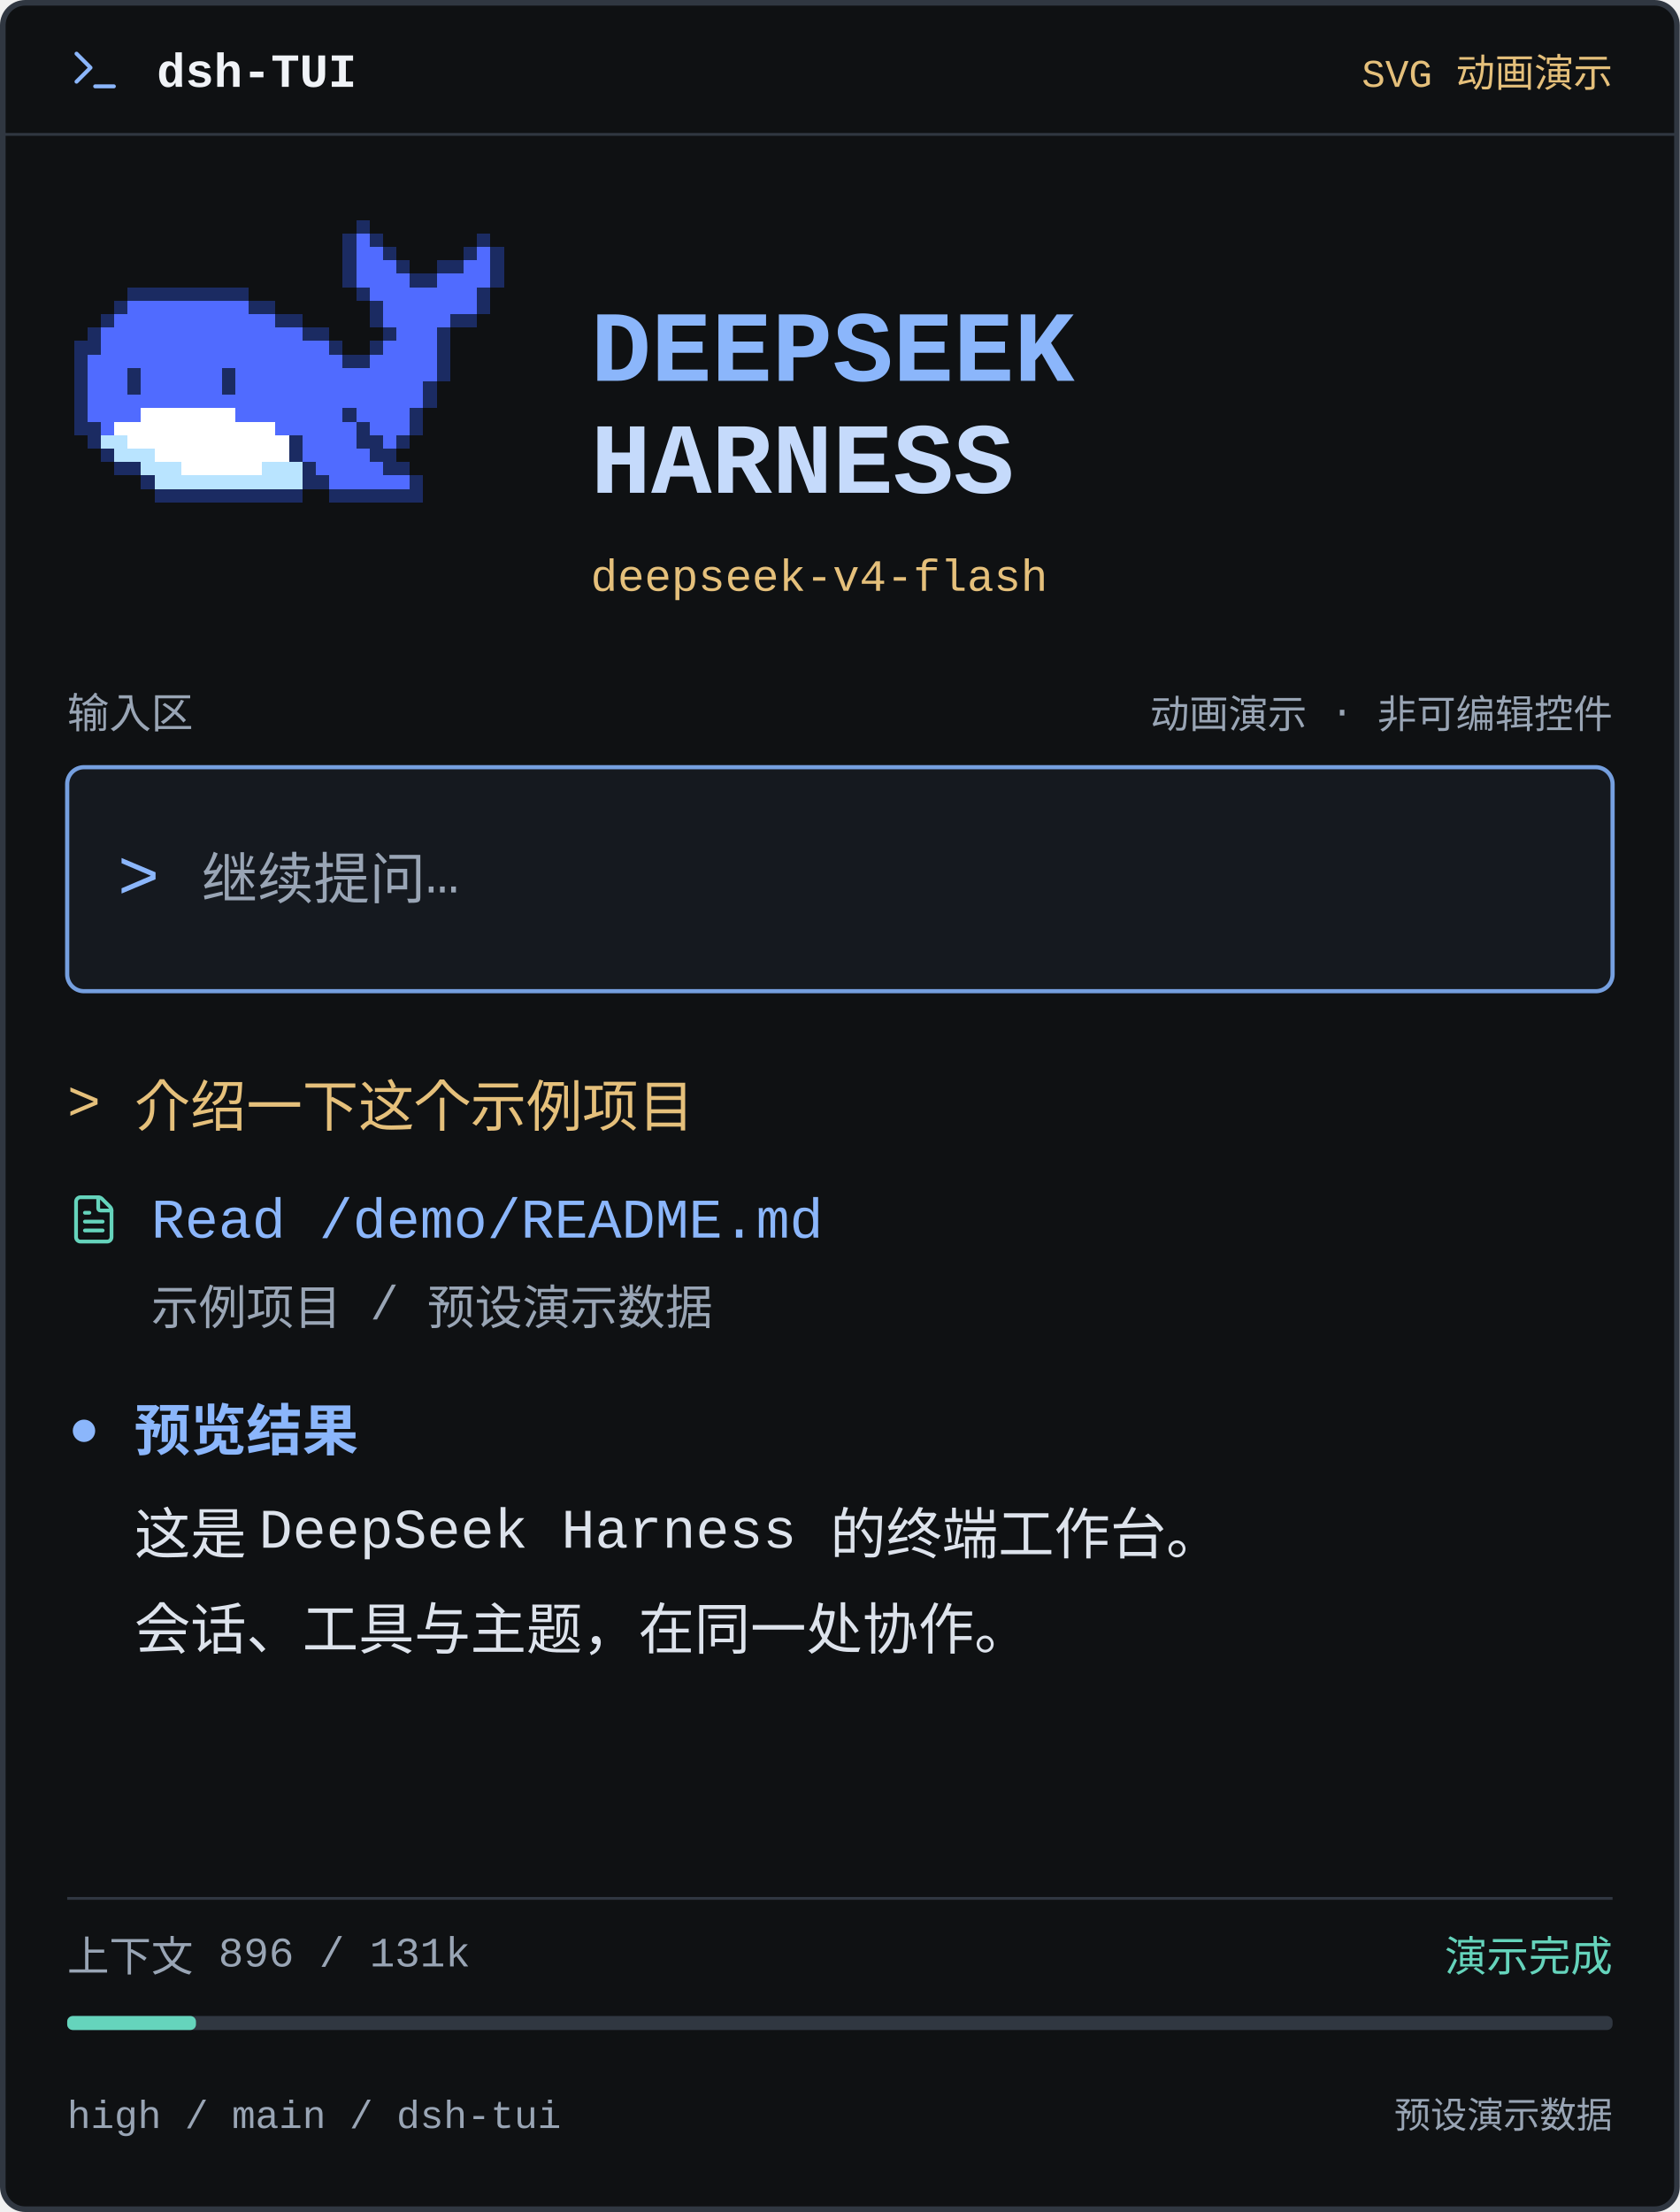
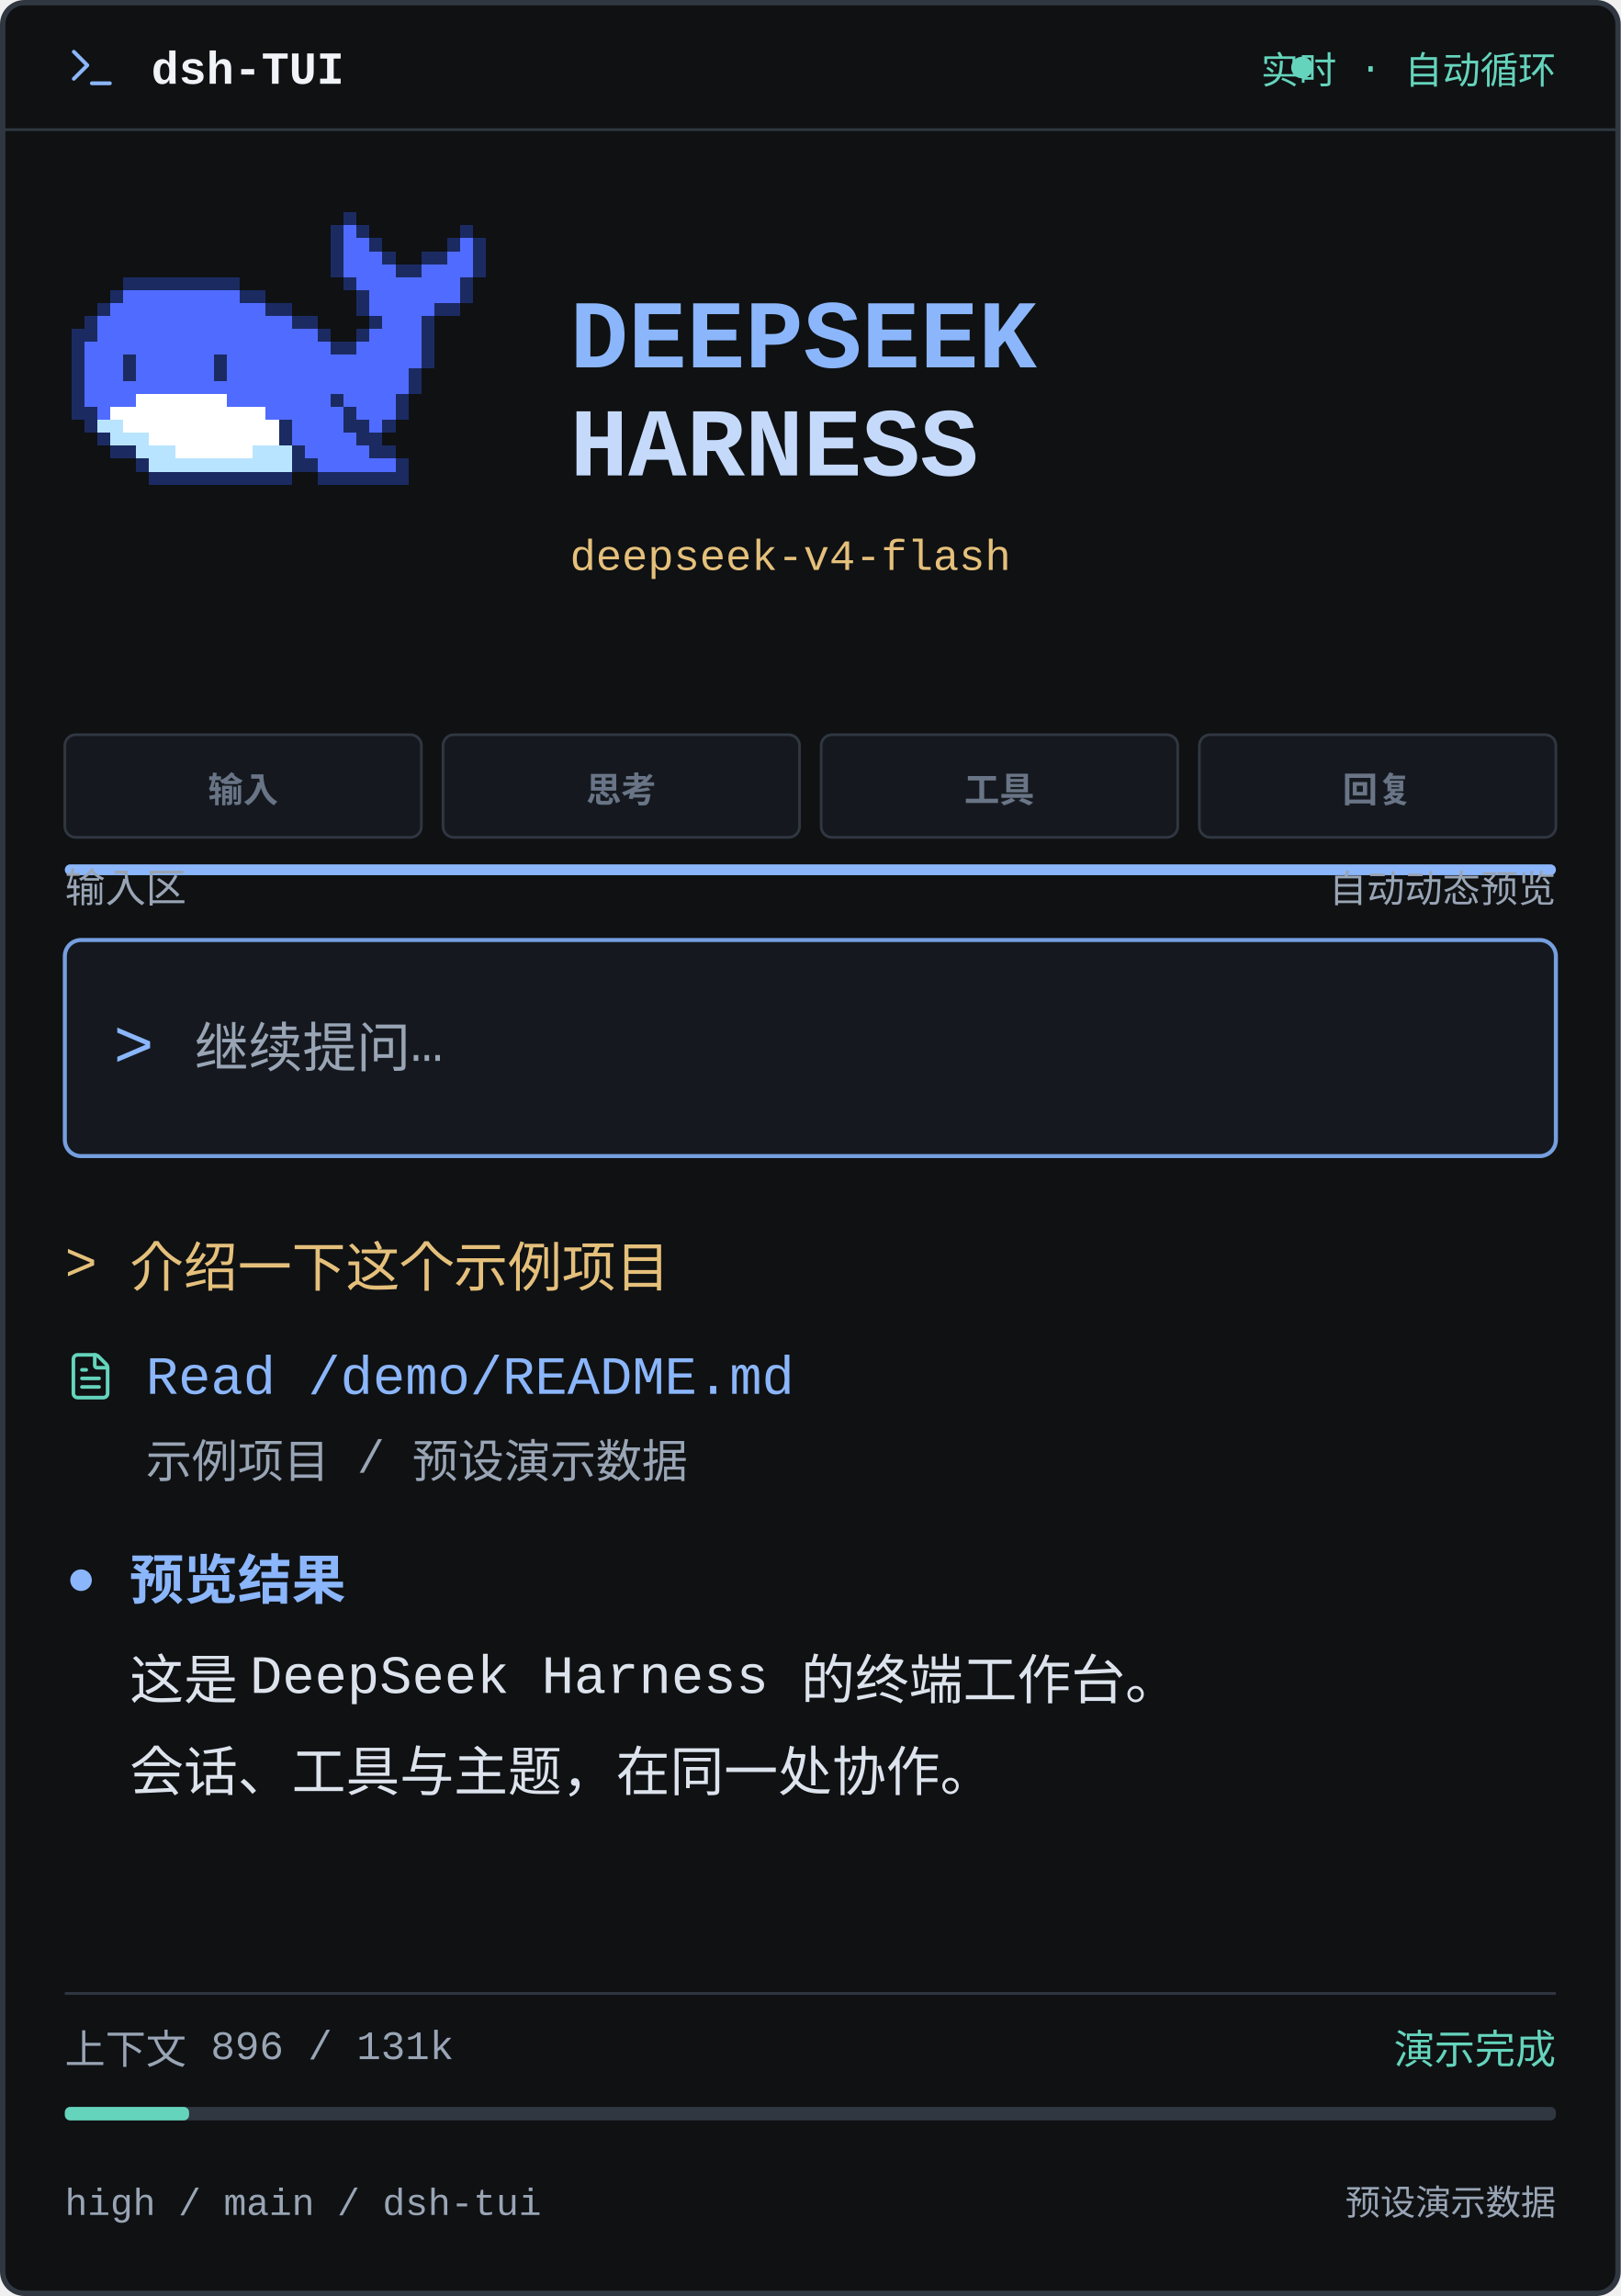
- <svg xmlns="http://www.w3.org/2000/svg" width="600" height="790" viewBox="0 0 600 790" role="img" aria-labelledby="title desc">
+ <svg xmlns="http://www.w3.org/2000/svg" width="600" height="850" viewBox="0 0 600 850" role="img" aria-labelledby="title desc">
  <style>
    text { font-family: "Cascadia Code","SFMono-Regular",Consolas,"Liberation Mono","Microsoft YaHei",monospace; letter-spacing: 0; }
    a:hover .tile { fill: #1b2028; }
    a:focus-visible .tile { stroke: #8bb6fb; stroke-width: 3; }
-     
    .draft { opacity: 0; animation: draft 14s linear infinite; }
    .mask { transform-origin: 0 0; animation: typing 14s steps(11, end) infinite; }
    .caret { animation: cursorMove 14s steps(11, end) infinite, blink 1s step-end infinite; }
    .placeholder { opacity: 1; animation: placeholder 14s step-end infinite; }
    .sent { opacity: 1; animation: sent 14s step-end infinite; }
    .thinking { opacity: 0; animation: thinking 14s step-end infinite; }
    .tool { opacity: 1; animation: tool 14s step-end infinite; }
    .answer { opacity: 1; animation: answer 14s step-end infinite; }
    .answer-mask { transform-origin: 0 0; animation: response 14s steps(26, end) infinite; }
    .answer-line-two { opacity: 1; animation: second 14s step-end infinite; }
    .complete { opacity: 1; animation: complete 14s step-end infinite; }
    .meter { transform-origin: 0 0; animation: meter 14s linear infinite; }
    .dot { animation: blink 1s step-end infinite; }
+     .phase-type,.phase-think,.phase-tooling,.phase-respond { opacity: 0; }
+     .phase-type { animation: phaseType 14s step-end infinite; }
+     .phase-think { animation: phaseThink 14s step-end infinite; }
+     .phase-tooling { animation: phaseTool 14s step-end infinite; }
+     .phase-respond { animation: phaseRespond 14s step-end infinite; }
+     .loop-meter { transform-origin: 0 0; animation: loopMeter 14s linear infinite; }
+     .live-dot { animation: livePulse 1.4s ease-in-out infinite; }
+     .whale-motion { animation: whaleMotion 14s ease-in-out infinite; }
    @keyframes draft { 0%,24% { opacity:1; } 25%,100% { opacity:0; } }
    @keyframes typing { 0%,4% { transform:scaleX(0); } 21%,100% { transform:scaleX(1); } }
    @keyframes cursorMove { 0%,4% { transform:translateX(0); } 21%,100% { transform:translateX(220px); } }
    @keyframes blink { 0%,49% { opacity:1; } 50%,100% { opacity:0; } }
    @keyframes placeholder { 0%,24% { opacity:0; } 25%,100% { opacity:1; } }
    @keyframes sent { 0%,24% { opacity:0; } 25%,100% { opacity:1; } }
    @keyframes thinking { 0%,25% { opacity:0; } 26%,44% { opacity:1; } 45%,100% { opacity:0; } }
    @keyframes tool { 0%,43% { opacity:0; } 44%,100% { opacity:1; } }
    @keyframes answer { 0%,54% { opacity:0; } 55%,100% { opacity:1; } }
    @keyframes response { 0%,54% { transform:scaleX(0); } 73%,100% { transform:scaleX(1); } }
    @keyframes second { 0%,75% { opacity:0; } 76%,100% { opacity:1; } }
    @keyframes complete { 0%,82% { opacity:0; } 83%,100% { opacity:1; } }
    @keyframes meter { 0%,25% { transform:scaleX(.08); } 80%,100% { transform:scaleX(1); } }
-     
+     @keyframes phaseType { 0%,24% { opacity:1; } 25%,100% { opacity:0; } }
+     @keyframes phaseThink { 0%,24% { opacity:0; } 25%,43% { opacity:1; } 44%,100% { opacity:0; } }
+     @keyframes phaseTool { 0%,43% { opacity:0; } 44%,54% { opacity:1; } 55%,100% { opacity:0; } }
+     @keyframes phaseRespond { 0%,54% { opacity:0; } 55%,100% { opacity:1; } }
+     @keyframes loopMeter { from { transform:scaleX(0); } to { transform:scaleX(1); } }
+     @keyframes livePulse { 0%,100% { opacity:.35; } 50% { opacity:1; } }
+     @keyframes whaleMotion { 0%,24% { transform:translateY(0); } 6%,18% { transform:translateY(-4px); } 25%,100% { transform:translateY(0); } }
  </style>
  <defs>
    <clipPath id="draft-clip">
      <rect class="mask" x="0" y="-25" width="220" height="34" />
    </clipPath>
    <clipPath id="answer-clip">
      <rect class="answer-mask" x="0" y="-26" width="520" height="38" />
    </clipPath>
  </defs>
-   <rect x="1" y="1" width="598" height="788" rx="8" fill="#0f1113" stroke="#303741" stroke-width="2" />
+   <rect x="1" y="1" width="598" height="848" rx="8" fill="#0f1113" stroke="#303741" stroke-width="2" />
  <path d="M1 48H599" stroke="#303741" />
  <g transform="translate(24 15) scale(0.8333333)" fill="none" stroke="#8bb6fb" stroke-width="1.7" stroke-linecap="round" stroke-linejoin="round">
    <path d="M12 19h8" />
    <path d="m4 17 6-6-6-6" />
  </g>
  <text x="56" y="31" font-size="17" fill="#f0f3f7" font-weight="700">dsh-TUI</text>
-   <text x="576" y="31" font-size="14" fill="#e5c07b" text-anchor="end">SVG 动画演示</text>
-   <g transform="translate(12 69) scale(4.8)" shape-rendering="crispEdges">
-     <path fill="#1b2b62" d="M24 2h1v1h-1zM23 3h1v1h-1zM25 3h1v1h-1zM33 3h1v1h-1zM23 4h1v1h-1zM26 4h1v1h-1zM32 4h1v1h-1zM34 4h1v1h-1zM23 5h1v1h-1zM27 5h1v1h-1zM30 5h1v1h-1zM31 5h1v1h-1zM34 5h1v1h-1zM23 6h1v1h-1zM28 6h1v1h-1zM29 6h1v1h-1zM34 6h1v1h-1zM7 7h1v1h-1zM8 7h1v1h-1zM9 7h1v1h-1zM10 7h1v1h-1zM11 7h1v1h-1zM12 7h1v1h-1zM13 7h1v1h-1zM14 7h1v1h-1zM15 7h1v1h-1zM24 7h1v1h-1zM33 7h1v1h-1zM6 8h1v1h-1zM16 8h1v1h-1zM17 8h1v1h-1zM25 8h1v1h-1zM33 8h1v1h-1zM5 9h1v1h-1zM18 9h1v1h-1zM19 9h1v1h-1zM25 9h1v1h-1zM31 9h1v1h-1zM32 9h1v1h-1zM4 10h1v1h-1zM20 10h1v1h-1zM21 10h1v1h-1zM26 10h1v1h-1zM30 10h1v1h-1zM3 11h1v1h-1zM4 11h1v1h-1zM22 11h1v1h-1zM25 11h1v1h-1zM30 11h1v1h-1zM3 12h1v1h-1zM23 12h1v1h-1zM24 12h1v1h-1zM30 12h1v1h-1zM3 13h1v1h-1zM7 13h1v1h-1zM14 13h1v1h-1zM30 13h1v1h-1zM3 14h1v1h-1zM7 14h1v1h-1zM14 14h1v1h-1zM29 14h1v1h-1zM3 15h1v1h-1zM29 15h1v1h-1zM3 16h1v1h-1zM23 16h1v1h-1zM28 16h1v1h-1zM3 17h1v1h-1zM4 17h1v1h-1zM24 17h1v1h-1zM28 17h1v1h-1zM4 18h1v1h-1zM19 18h1v1h-1zM24 18h1v1h-1zM25 18h1v1h-1zM27 18h1v1h-1zM5 19h1v1h-1zM19 19h1v1h-1zM25 19h1v1h-1zM26 19h1v1h-1zM6 20h1v1h-1zM7 20h1v1h-1zM20 20h1v1h-1zM26 20h1v1h-1zM27 20h1v1h-1zM8 21h1v1h-1zM20 21h1v1h-1zM21 21h1v1h-1zM28 21h1v1h-1zM9 22h1v1h-1zM10 22h1v1h-1zM11 22h1v1h-1zM12 22h1v1h-1zM13 22h1v1h-1zM14 22h1v1h-1zM15 22h1v1h-1zM16 22h1v1h-1zM17 22h1v1h-1zM18 22h1v1h-1zM19 22h1v1h-1zM22 22h1v1h-1zM23 22h1v1h-1zM24 22h1v1h-1zM25 22h1v1h-1zM26 22h1v1h-1zM27 22h1v1h-1zM28 22h1v1h-1z" />
-     <path fill="#506bff" d="M24 3h1v1h-1zM24 4h1v1h-1zM25 4h1v1h-1zM33 4h1v1h-1zM24 5h1v1h-1zM25 5h1v1h-1zM26 5h1v1h-1zM32 5h1v1h-1zM33 5h1v1h-1zM24 6h1v1h-1zM25 6h1v1h-1zM26 6h1v1h-1zM27 6h1v1h-1zM30 6h1v1h-1zM31 6h1v1h-1zM32 6h1v1h-1zM33 6h1v1h-1zM25 7h1v1h-1zM26 7h1v1h-1zM27 7h1v1h-1zM28 7h1v1h-1zM29 7h1v1h-1zM30 7h1v1h-1zM31 7h1v1h-1zM32 7h1v1h-1zM7 8h1v1h-1zM8 8h1v1h-1zM9 8h1v1h-1zM10 8h1v1h-1zM11 8h1v1h-1zM12 8h1v1h-1zM13 8h1v1h-1zM14 8h1v1h-1zM15 8h1v1h-1zM26 8h1v1h-1zM27 8h1v1h-1zM28 8h1v1h-1zM29 8h1v1h-1zM30 8h1v1h-1zM31 8h1v1h-1zM32 8h1v1h-1zM6 9h1v1h-1zM7 9h1v1h-1zM8 9h1v1h-1zM9 9h1v1h-1zM10 9h1v1h-1zM11 9h1v1h-1zM12 9h1v1h-1zM13 9h1v1h-1zM14 9h1v1h-1zM15 9h1v1h-1zM16 9h1v1h-1zM17 9h1v1h-1zM26 9h1v1h-1zM27 9h1v1h-1zM28 9h1v1h-1zM29 9h1v1h-1zM30 9h1v1h-1zM5 10h1v1h-1zM6 10h1v1h-1zM7 10h1v1h-1zM8 10h1v1h-1zM9 10h1v1h-1zM10 10h1v1h-1zM11 10h1v1h-1zM12 10h1v1h-1zM13 10h1v1h-1zM14 10h1v1h-1zM15 10h1v1h-1zM16 10h1v1h-1zM17 10h1v1h-1zM18 10h1v1h-1zM19 10h1v1h-1zM27 10h1v1h-1zM28 10h1v1h-1zM29 10h1v1h-1zM5 11h1v1h-1zM6 11h1v1h-1zM7 11h1v1h-1zM8 11h1v1h-1zM9 11h1v1h-1zM10 11h1v1h-1zM11 11h1v1h-1zM12 11h1v1h-1zM13 11h1v1h-1zM14 11h1v1h-1zM15 11h1v1h-1zM16 11h1v1h-1zM17 11h1v1h-1zM18 11h1v1h-1zM19 11h1v1h-1zM20 11h1v1h-1zM21 11h1v1h-1zM26 11h1v1h-1zM27 11h1v1h-1zM28 11h1v1h-1zM29 11h1v1h-1zM4 12h1v1h-1zM5 12h1v1h-1zM6 12h1v1h-1zM7 12h1v1h-1zM8 12h1v1h-1zM9 12h1v1h-1zM10 12h1v1h-1zM11 12h1v1h-1zM12 12h1v1h-1zM13 12h1v1h-1zM14 12h1v1h-1zM15 12h1v1h-1zM16 12h1v1h-1zM17 12h1v1h-1zM18 12h1v1h-1zM19 12h1v1h-1zM20 12h1v1h-1zM21 12h1v1h-1zM22 12h1v1h-1zM25 12h1v1h-1zM26 12h1v1h-1zM27 12h1v1h-1zM28 12h1v1h-1zM29 12h1v1h-1zM4 13h1v1h-1zM5 13h1v1h-1zM6 13h1v1h-1zM8 13h1v1h-1zM9 13h1v1h-1zM10 13h1v1h-1zM11 13h1v1h-1zM12 13h1v1h-1zM13 13h1v1h-1zM15 13h1v1h-1zM16 13h1v1h-1zM17 13h1v1h-1zM18 13h1v1h-1zM19 13h1v1h-1zM20 13h1v1h-1zM21 13h1v1h-1zM22 13h1v1h-1zM23 13h1v1h-1zM24 13h1v1h-1zM25 13h1v1h-1zM26 13h1v1h-1zM27 13h1v1h-1zM28 13h1v1h-1zM29 13h1v1h-1zM4 14h1v1h-1zM5 14h1v1h-1zM6 14h1v1h-1zM8 14h1v1h-1zM9 14h1v1h-1zM10 14h1v1h-1zM11 14h1v1h-1zM12 14h1v1h-1zM13 14h1v1h-1zM15 14h1v1h-1zM16 14h1v1h-1zM17 14h1v1h-1zM18 14h1v1h-1zM19 14h1v1h-1zM20 14h1v1h-1zM21 14h1v1h-1zM22 14h1v1h-1zM23 14h1v1h-1zM24 14h1v1h-1zM25 14h1v1h-1zM26 14h1v1h-1zM27 14h1v1h-1zM28 14h1v1h-1zM4 15h1v1h-1zM5 15h1v1h-1zM6 15h1v1h-1zM7 15h1v1h-1zM8 15h1v1h-1zM9 15h1v1h-1zM10 15h1v1h-1zM11 15h1v1h-1zM12 15h1v1h-1zM13 15h1v1h-1zM14 15h1v1h-1zM15 15h1v1h-1zM16 15h1v1h-1zM17 15h1v1h-1zM18 15h1v1h-1zM19 15h1v1h-1zM20 15h1v1h-1zM21 15h1v1h-1zM22 15h1v1h-1zM23 15h1v1h-1zM24 15h1v1h-1zM25 15h1v1h-1zM26 15h1v1h-1zM27 15h1v1h-1zM28 15h1v1h-1zM4 16h1v1h-1zM5 16h1v1h-1zM6 16h1v1h-1zM7 16h1v1h-1zM15 16h1v1h-1zM16 16h1v1h-1zM17 16h1v1h-1zM18 16h1v1h-1zM19 16h1v1h-1zM20 16h1v1h-1zM21 16h1v1h-1zM22 16h1v1h-1zM24 16h1v1h-1zM25 16h1v1h-1zM26 16h1v1h-1zM27 16h1v1h-1zM5 17h1v1h-1zM18 17h1v1h-1zM19 17h1v1h-1zM20 17h1v1h-1zM21 17h1v1h-1zM22 17h1v1h-1zM23 17h1v1h-1zM25 17h1v1h-1zM26 17h1v1h-1zM27 17h1v1h-1zM20 18h1v1h-1zM21 18h1v1h-1zM22 18h1v1h-1zM23 18h1v1h-1zM26 18h1v1h-1zM20 19h1v1h-1zM21 19h1v1h-1zM22 19h1v1h-1zM23 19h1v1h-1zM24 19h1v1h-1zM21 20h1v1h-1zM22 20h1v1h-1zM23 20h1v1h-1zM24 20h1v1h-1zM25 20h1v1h-1zM22 21h1v1h-1zM23 21h1v1h-1zM24 21h1v1h-1zM25 21h1v1h-1zM26 21h1v1h-1zM27 21h1v1h-1z" />
-     <path fill="#b9e4ff" d="M5 18h1v1h-1zM6 18h1v1h-1zM6 19h1v1h-1zM7 19h1v1h-1zM8 19h1v1h-1zM8 20h1v1h-1zM9 20h1v1h-1zM10 20h1v1h-1zM17 20h1v1h-1zM18 20h1v1h-1zM19 20h1v1h-1zM9 21h1v1h-1zM10 21h1v1h-1zM11 21h1v1h-1zM12 21h1v1h-1zM13 21h1v1h-1zM14 21h1v1h-1zM15 21h1v1h-1zM16 21h1v1h-1zM17 21h1v1h-1zM18 21h1v1h-1zM19 21h1v1h-1z" />
-     <path fill="#ffffff" d="M8 16h1v1h-1zM9 16h1v1h-1zM10 16h1v1h-1zM11 16h1v1h-1zM12 16h1v1h-1zM13 16h1v1h-1zM14 16h1v1h-1zM6 17h1v1h-1zM7 17h1v1h-1zM8 17h1v1h-1zM9 17h1v1h-1zM10 17h1v1h-1zM11 17h1v1h-1zM12 17h1v1h-1zM13 17h1v1h-1zM14 17h1v1h-1zM15 17h1v1h-1zM16 17h1v1h-1zM17 17h1v1h-1zM7 18h1v1h-1zM8 18h1v1h-1zM9 18h1v1h-1zM10 18h1v1h-1zM11 18h1v1h-1zM12 18h1v1h-1zM13 18h1v1h-1zM14 18h1v1h-1zM15 18h1v1h-1zM16 18h1v1h-1zM17 18h1v1h-1zM18 18h1v1h-1zM9 19h1v1h-1zM10 19h1v1h-1zM11 19h1v1h-1zM12 19h1v1h-1zM13 19h1v1h-1zM14 19h1v1h-1zM15 19h1v1h-1zM16 19h1v1h-1zM17 19h1v1h-1zM18 19h1v1h-1zM11 20h1v1h-1zM12 20h1v1h-1zM13 20h1v1h-1zM14 20h1v1h-1zM15 20h1v1h-1zM16 20h1v1h-1z" />
+   <circle class="live-dot" cx="482" cy="25" r="4" fill="#65d4bc" />
+   <text x="576" y="31" font-size="14" fill="#65d4bc" text-anchor="end">实时 · 自动循环</text>
+   <g class="whale-motion">
+     <g transform="translate(12 69) scale(4.8)" shape-rendering="crispEdges">
+       <path fill="#1b2b62" d="M24 2h1v1h-1zM23 3h1v1h-1zM25 3h1v1h-1zM33 3h1v1h-1zM23 4h1v1h-1zM26 4h1v1h-1zM32 4h1v1h-1zM34 4h1v1h-1zM23 5h1v1h-1zM27 5h1v1h-1zM30 5h1v1h-1zM31 5h1v1h-1zM34 5h1v1h-1zM23 6h1v1h-1zM28 6h1v1h-1zM29 6h1v1h-1zM34 6h1v1h-1zM7 7h1v1h-1zM8 7h1v1h-1zM9 7h1v1h-1zM10 7h1v1h-1zM11 7h1v1h-1zM12 7h1v1h-1zM13 7h1v1h-1zM14 7h1v1h-1zM15 7h1v1h-1zM24 7h1v1h-1zM33 7h1v1h-1zM6 8h1v1h-1zM16 8h1v1h-1zM17 8h1v1h-1zM25 8h1v1h-1zM33 8h1v1h-1zM5 9h1v1h-1zM18 9h1v1h-1zM19 9h1v1h-1zM25 9h1v1h-1zM31 9h1v1h-1zM32 9h1v1h-1zM4 10h1v1h-1zM20 10h1v1h-1zM21 10h1v1h-1zM26 10h1v1h-1zM30 10h1v1h-1zM3 11h1v1h-1zM4 11h1v1h-1zM22 11h1v1h-1zM25 11h1v1h-1zM30 11h1v1h-1zM3 12h1v1h-1zM23 12h1v1h-1zM24 12h1v1h-1zM30 12h1v1h-1zM3 13h1v1h-1zM7 13h1v1h-1zM14 13h1v1h-1zM30 13h1v1h-1zM3 14h1v1h-1zM7 14h1v1h-1zM14 14h1v1h-1zM29 14h1v1h-1zM3 15h1v1h-1zM29 15h1v1h-1zM3 16h1v1h-1zM23 16h1v1h-1zM28 16h1v1h-1zM3 17h1v1h-1zM4 17h1v1h-1zM24 17h1v1h-1zM28 17h1v1h-1zM4 18h1v1h-1zM19 18h1v1h-1zM24 18h1v1h-1zM25 18h1v1h-1zM27 18h1v1h-1zM5 19h1v1h-1zM19 19h1v1h-1zM25 19h1v1h-1zM26 19h1v1h-1zM6 20h1v1h-1zM7 20h1v1h-1zM20 20h1v1h-1zM26 20h1v1h-1zM27 20h1v1h-1zM8 21h1v1h-1zM20 21h1v1h-1zM21 21h1v1h-1zM28 21h1v1h-1zM9 22h1v1h-1zM10 22h1v1h-1zM11 22h1v1h-1zM12 22h1v1h-1zM13 22h1v1h-1zM14 22h1v1h-1zM15 22h1v1h-1zM16 22h1v1h-1zM17 22h1v1h-1zM18 22h1v1h-1zM19 22h1v1h-1zM22 22h1v1h-1zM23 22h1v1h-1zM24 22h1v1h-1zM25 22h1v1h-1zM26 22h1v1h-1zM27 22h1v1h-1zM28 22h1v1h-1z" />
+       <path fill="#506bff" d="M24 3h1v1h-1zM24 4h1v1h-1zM25 4h1v1h-1zM33 4h1v1h-1zM24 5h1v1h-1zM25 5h1v1h-1zM26 5h1v1h-1zM32 5h1v1h-1zM33 5h1v1h-1zM24 6h1v1h-1zM25 6h1v1h-1zM26 6h1v1h-1zM27 6h1v1h-1zM30 6h1v1h-1zM31 6h1v1h-1zM32 6h1v1h-1zM33 6h1v1h-1zM25 7h1v1h-1zM26 7h1v1h-1zM27 7h1v1h-1zM28 7h1v1h-1zM29 7h1v1h-1zM30 7h1v1h-1zM31 7h1v1h-1zM32 7h1v1h-1zM7 8h1v1h-1zM8 8h1v1h-1zM9 8h1v1h-1zM10 8h1v1h-1zM11 8h1v1h-1zM12 8h1v1h-1zM13 8h1v1h-1zM14 8h1v1h-1zM15 8h1v1h-1zM26 8h1v1h-1zM27 8h1v1h-1zM28 8h1v1h-1zM29 8h1v1h-1zM30 8h1v1h-1zM31 8h1v1h-1zM32 8h1v1h-1zM6 9h1v1h-1zM7 9h1v1h-1zM8 9h1v1h-1zM9 9h1v1h-1zM10 9h1v1h-1zM11 9h1v1h-1zM12 9h1v1h-1zM13 9h1v1h-1zM14 9h1v1h-1zM15 9h1v1h-1zM16 9h1v1h-1zM17 9h1v1h-1zM26 9h1v1h-1zM27 9h1v1h-1zM28 9h1v1h-1zM29 9h1v1h-1zM30 9h1v1h-1zM5 10h1v1h-1zM6 10h1v1h-1zM7 10h1v1h-1zM8 10h1v1h-1zM9 10h1v1h-1zM10 10h1v1h-1zM11 10h1v1h-1zM12 10h1v1h-1zM13 10h1v1h-1zM14 10h1v1h-1zM15 10h1v1h-1zM16 10h1v1h-1zM17 10h1v1h-1zM18 10h1v1h-1zM19 10h1v1h-1zM27 10h1v1h-1zM28 10h1v1h-1zM29 10h1v1h-1zM5 11h1v1h-1zM6 11h1v1h-1zM7 11h1v1h-1zM8 11h1v1h-1zM9 11h1v1h-1zM10 11h1v1h-1zM11 11h1v1h-1zM12 11h1v1h-1zM13 11h1v1h-1zM14 11h1v1h-1zM15 11h1v1h-1zM16 11h1v1h-1zM17 11h1v1h-1zM18 11h1v1h-1zM19 11h1v1h-1zM20 11h1v1h-1zM21 11h1v1h-1zM26 11h1v1h-1zM27 11h1v1h-1zM28 11h1v1h-1zM29 11h1v1h-1zM4 12h1v1h-1zM5 12h1v1h-1zM6 12h1v1h-1zM7 12h1v1h-1zM8 12h1v1h-1zM9 12h1v1h-1zM10 12h1v1h-1zM11 12h1v1h-1zM12 12h1v1h-1zM13 12h1v1h-1zM14 12h1v1h-1zM15 12h1v1h-1zM16 12h1v1h-1zM17 12h1v1h-1zM18 12h1v1h-1zM19 12h1v1h-1zM20 12h1v1h-1zM21 12h1v1h-1zM22 12h1v1h-1zM25 12h1v1h-1zM26 12h1v1h-1zM27 12h1v1h-1zM28 12h1v1h-1zM29 12h1v1h-1zM4 13h1v1h-1zM5 13h1v1h-1zM6 13h1v1h-1zM8 13h1v1h-1zM9 13h1v1h-1zM10 13h1v1h-1zM11 13h1v1h-1zM12 13h1v1h-1zM13 13h1v1h-1zM15 13h1v1h-1zM16 13h1v1h-1zM17 13h1v1h-1zM18 13h1v1h-1zM19 13h1v1h-1zM20 13h1v1h-1zM21 13h1v1h-1zM22 13h1v1h-1zM23 13h1v1h-1zM24 13h1v1h-1zM25 13h1v1h-1zM26 13h1v1h-1zM27 13h1v1h-1zM28 13h1v1h-1zM29 13h1v1h-1zM4 14h1v1h-1zM5 14h1v1h-1zM6 14h1v1h-1zM8 14h1v1h-1zM9 14h1v1h-1zM10 14h1v1h-1zM11 14h1v1h-1zM12 14h1v1h-1zM13 14h1v1h-1zM15 14h1v1h-1zM16 14h1v1h-1zM17 14h1v1h-1zM18 14h1v1h-1zM19 14h1v1h-1zM20 14h1v1h-1zM21 14h1v1h-1zM22 14h1v1h-1zM23 14h1v1h-1zM24 14h1v1h-1zM25 14h1v1h-1zM26 14h1v1h-1zM27 14h1v1h-1zM28 14h1v1h-1zM4 15h1v1h-1zM5 15h1v1h-1zM6 15h1v1h-1zM7 15h1v1h-1zM8 15h1v1h-1zM9 15h1v1h-1zM10 15h1v1h-1zM11 15h1v1h-1zM12 15h1v1h-1zM13 15h1v1h-1zM14 15h1v1h-1zM15 15h1v1h-1zM16 15h1v1h-1zM17 15h1v1h-1zM18 15h1v1h-1zM19 15h1v1h-1zM20 15h1v1h-1zM21 15h1v1h-1zM22 15h1v1h-1zM23 15h1v1h-1zM24 15h1v1h-1zM25 15h1v1h-1zM26 15h1v1h-1zM27 15h1v1h-1zM28 15h1v1h-1zM4 16h1v1h-1zM5 16h1v1h-1zM6 16h1v1h-1zM7 16h1v1h-1zM15 16h1v1h-1zM16 16h1v1h-1zM17 16h1v1h-1zM18 16h1v1h-1zM19 16h1v1h-1zM20 16h1v1h-1zM21 16h1v1h-1zM22 16h1v1h-1zM24 16h1v1h-1zM25 16h1v1h-1zM26 16h1v1h-1zM27 16h1v1h-1zM5 17h1v1h-1zM18 17h1v1h-1zM19 17h1v1h-1zM20 17h1v1h-1zM21 17h1v1h-1zM22 17h1v1h-1zM23 17h1v1h-1zM25 17h1v1h-1zM26 17h1v1h-1zM27 17h1v1h-1zM20 18h1v1h-1zM21 18h1v1h-1zM22 18h1v1h-1zM23 18h1v1h-1zM26 18h1v1h-1zM20 19h1v1h-1zM21 19h1v1h-1zM22 19h1v1h-1zM23 19h1v1h-1zM24 19h1v1h-1zM21 20h1v1h-1zM22 20h1v1h-1zM23 20h1v1h-1zM24 20h1v1h-1zM25 20h1v1h-1zM22 21h1v1h-1zM23 21h1v1h-1zM24 21h1v1h-1zM25 21h1v1h-1zM26 21h1v1h-1zM27 21h1v1h-1z" />
+       <path fill="#b9e4ff" d="M5 18h1v1h-1zM6 18h1v1h-1zM6 19h1v1h-1zM7 19h1v1h-1zM8 19h1v1h-1zM8 20h1v1h-1zM9 20h1v1h-1zM10 20h1v1h-1zM17 20h1v1h-1zM18 20h1v1h-1zM19 20h1v1h-1zM9 21h1v1h-1zM10 21h1v1h-1zM11 21h1v1h-1zM12 21h1v1h-1zM13 21h1v1h-1zM14 21h1v1h-1zM15 21h1v1h-1zM16 21h1v1h-1zM17 21h1v1h-1zM18 21h1v1h-1zM19 21h1v1h-1z" />
+       <path fill="#ffffff" d="M8 16h1v1h-1zM9 16h1v1h-1zM10 16h1v1h-1zM11 16h1v1h-1zM12 16h1v1h-1zM13 16h1v1h-1zM14 16h1v1h-1zM6 17h1v1h-1zM7 17h1v1h-1zM8 17h1v1h-1zM9 17h1v1h-1zM10 17h1v1h-1zM11 17h1v1h-1zM12 17h1v1h-1zM13 17h1v1h-1zM14 17h1v1h-1zM15 17h1v1h-1zM16 17h1v1h-1zM17 17h1v1h-1zM7 18h1v1h-1zM8 18h1v1h-1zM9 18h1v1h-1zM10 18h1v1h-1zM11 18h1v1h-1zM12 18h1v1h-1zM13 18h1v1h-1zM14 18h1v1h-1zM15 18h1v1h-1zM16 18h1v1h-1zM17 18h1v1h-1zM18 18h1v1h-1zM9 19h1v1h-1zM10 19h1v1h-1zM11 19h1v1h-1zM12 19h1v1h-1zM13 19h1v1h-1zM14 19h1v1h-1zM15 19h1v1h-1zM16 19h1v1h-1zM17 19h1v1h-1zM18 19h1v1h-1zM11 20h1v1h-1zM12 20h1v1h-1zM13 20h1v1h-1zM14 20h1v1h-1zM15 20h1v1h-1zM16 20h1v1h-1z" />
+     </g>
  </g>
  <text x="211" y="136" font-size="36" fill="#8bb6fb" font-weight="700">DEEPSEEK</text>
  <text x="211" y="176" font-size="36" fill="#c5dafb" font-weight="700">HARNESS</text>
  <text x="211" y="211" font-size="16" fill="#e5c07b">deepseek-v4-flash</text>
-   <text x="24" y="260" font-size="15" fill="#99a5b5">输入区</text>
-   <text x="576" y="260" font-size="14" fill="#99a5b5" text-anchor="end">动画演示 · 非可编辑控件</text>
-   <rect x="24" y="274" width="552" height="80" rx="6" fill="#15191f" stroke="#759fdf" stroke-width="1.5" />
-   <text x="42" y="321" font-size="25" fill="#8bb6fb">&gt;</text>
-   <g class="draft" transform="translate(72 320)">
+   <rect x="24" y="272" width="132" height="38" rx="4" fill="#15191f" stroke="#303741" />
+   <text x="90" y="297" font-size="13" fill="#697586" text-anchor="middle" font-weight="700">输入</text>
+   <g class="phase-type">
+     <rect x="24" y="272" width="132" height="38" rx="4" fill="#18222b" stroke="#8bb6fb" />
+     <text x="90" y="297" font-size="13" fill="#8bb6fb" text-anchor="middle" font-weight="700">输入</text>
+   </g>
+   <rect x="164" y="272" width="132" height="38" rx="4" fill="#15191f" stroke="#303741" />
+   <text x="230" y="297" font-size="13" fill="#697586" text-anchor="middle" font-weight="700">思考</text>
+   <g class="phase-think">
+     <rect x="164" y="272" width="132" height="38" rx="4" fill="#18222b" stroke="#65d4bc" />
+     <text x="230" y="297" font-size="13" fill="#65d4bc" text-anchor="middle" font-weight="700">思考</text>
+   </g>
+   <rect x="304" y="272" width="132" height="38" rx="4" fill="#15191f" stroke="#303741" />
+   <text x="370" y="297" font-size="13" fill="#697586" text-anchor="middle" font-weight="700">工具</text>
+   <g class="phase-tooling">
+     <rect x="304" y="272" width="132" height="38" rx="4" fill="#18222b" stroke="#e5c07b" />
+     <text x="370" y="297" font-size="13" fill="#e5c07b" text-anchor="middle" font-weight="700">工具</text>
+   </g>
+   <rect x="444" y="272" width="132" height="38" rx="4" fill="#15191f" stroke="#303741" />
+   <text x="510" y="297" font-size="13" fill="#697586" text-anchor="middle" font-weight="700">回复</text>
+   <g class="phase-respond">
+     <rect x="444" y="272" width="132" height="38" rx="4" fill="#18222b" stroke="#e697bc" />
+     <text x="510" y="297" font-size="13" fill="#e697bc" text-anchor="middle" font-weight="700">回复</text>
+   </g>
+   <rect x="24" y="320" width="552" height="4" rx="2" fill="#242a33" />
+   <g transform="translate(24 320)">
+     <rect class="loop-meter" width="552" height="4" rx="2" fill="#8bb6fb" />
+   </g>
+   <text x="24" y="334" font-size="15" fill="#99a5b5">输入区</text>
+   <text x="576" y="334" font-size="14" fill="#99a5b5" text-anchor="end">自动动态预览</text>
+   <rect x="24" y="348" width="552" height="80" rx="6" fill="#15191f" stroke="#759fdf" stroke-width="1.5" />
+   <text x="42" y="395" font-size="25" fill="#8bb6fb">&gt;</text>
+   <g class="draft" transform="translate(72 394)">
    <g clip-path="url(#draft-clip)">
      <text x="0" y="0" font-size="20" fill="#f0f3f7">介绍一下这个示例项目</text>
    </g>
    <rect class="caret" x="3" y="-20" width="9" height="24" fill="#8bb6fb" />
  </g>
  <g class="placeholder">
-     <text x="72" y="321" font-size="20" fill="#99a5b5">继续提问…</text>
+     <text x="72" y="395" font-size="20" fill="#99a5b5">继续提问…</text>
  </g>
  <g class="sent">
-     <text x="24" y="400" font-size="20" fill="#e5c07b">&gt; 介绍一下这个示例项目</text>
+     <text x="24" y="474" font-size="20" fill="#e5c07b">&gt; 介绍一下这个示例项目</text>
  </g>
  <g class="thinking">
-     <circle class="dot" cx="30" cy="436" r="4" fill="#65d4bc" />
-     <text x="48" y="442" font-size="20" fill="#65d4bc">正在思考…</text>
+     <circle class="dot" cx="30" cy="510" r="4" fill="#65d4bc" />
+     <text x="48" y="516" font-size="20" fill="#65d4bc">正在思考…</text>
  </g>
  <g class="tool">
-     <g transform="translate(24 426) scale(0.7916667)" fill="none" stroke="#65d4bc" stroke-width="1.7" stroke-linecap="round" stroke-linejoin="round">
+     <g transform="translate(24 500) scale(0.7916667)" fill="none" stroke="#65d4bc" stroke-width="1.7" stroke-linecap="round" stroke-linejoin="round">
      <path d="M6 22a2 2 0 0 1-2-2V4a2 2 0 0 1 2-2h8a2.4 2.4 0 0 1 1.704.706l3.588 3.588A2.4 2.4 0 0 1 20 8v12a2 2 0 0 1-2 2z" />
      <path d="M14 2v5a1 1 0 0 0 1 1h5" />
      <path d="M10 9H8" />
      <path d="M16 13H8" />
      <path d="M16 17H8" />
    </g>
-     <text x="54" y="442" font-size="20" fill="#8bb6fb">Read  /demo/README.md</text>
-     <text x="54" y="473" font-size="17" fill="#99a5b5">示例项目 / 预设演示数据</text>
+     <text x="54" y="516" font-size="20" fill="#8bb6fb">Read  /demo/README.md</text>
+     <text x="54" y="547" font-size="17" fill="#99a5b5">示例项目 / 预设演示数据</text>
  </g>
  <g class="answer">
-     <circle cx="30" cy="511" r="4" fill="#8bb6fb" />
-     <text x="48" y="518" font-size="20" fill="#8bb6fb" font-weight="700">预览结果</text>
-     <g transform="translate(48 555)" clip-path="url(#answer-clip)">
+     <circle cx="30" cy="585" r="4" fill="#8bb6fb" />
+     <text x="48" y="592" font-size="20" fill="#8bb6fb" font-weight="700">预览结果</text>
+     <g transform="translate(48 629)" clip-path="url(#answer-clip)">
      <text x="0" y="0" font-size="20" fill="#dde3ec">这是 DeepSeek Harness 的终端工作台。</text>
    </g>
    <g class="answer-line-two">
-       <text x="48" y="589" font-size="20" fill="#dde3ec">会话、工具与主题，在同一处协作。</text>
+       <text x="48" y="663" font-size="20" fill="#dde3ec">会话、工具与主题，在同一处协作。</text>
    </g>
  </g>
-   <path d="M24 678H576" stroke="#303741" />
-   <text x="24" y="704" font-size="15" fill="#99a5b5">上下文  896 / 131k</text>
+   <path d="M24 738H576" stroke="#303741" />
+   <text x="24" y="764" font-size="15" fill="#99a5b5">上下文  896 / 131k</text>
  <g class="complete">
-     <text x="576" y="704" font-size="15" fill="#65d4bc" text-anchor="end">演示完成</text>
+     <text x="576" y="764" font-size="15" fill="#65d4bc" text-anchor="end">演示完成</text>
  </g>
-   <rect x="24" y="720" width="552" height="5" rx="2" fill="#303741" />
-   <g transform="translate(24 720)">
+   <rect x="24" y="780" width="552" height="5" rx="2" fill="#303741" />
+   <g transform="translate(24 780)">
    <rect class="meter" width="46" height="5" rx="2" fill="#65d4bc" />
  </g>
-   <text x="24" y="760" font-size="14" fill="#99a5b5">high / main / dsh-tui</text>
-   <text x="576" y="760" font-size="13" fill="#99a5b5" text-anchor="end">预设演示数据</text>
+   <text x="24" y="820" font-size="14" fill="#99a5b5">high / main / dsh-tui</text>
+   <text x="576" y="820" font-size="13" fill="#99a5b5" text-anchor="end">预设演示数据</text>
</svg>
